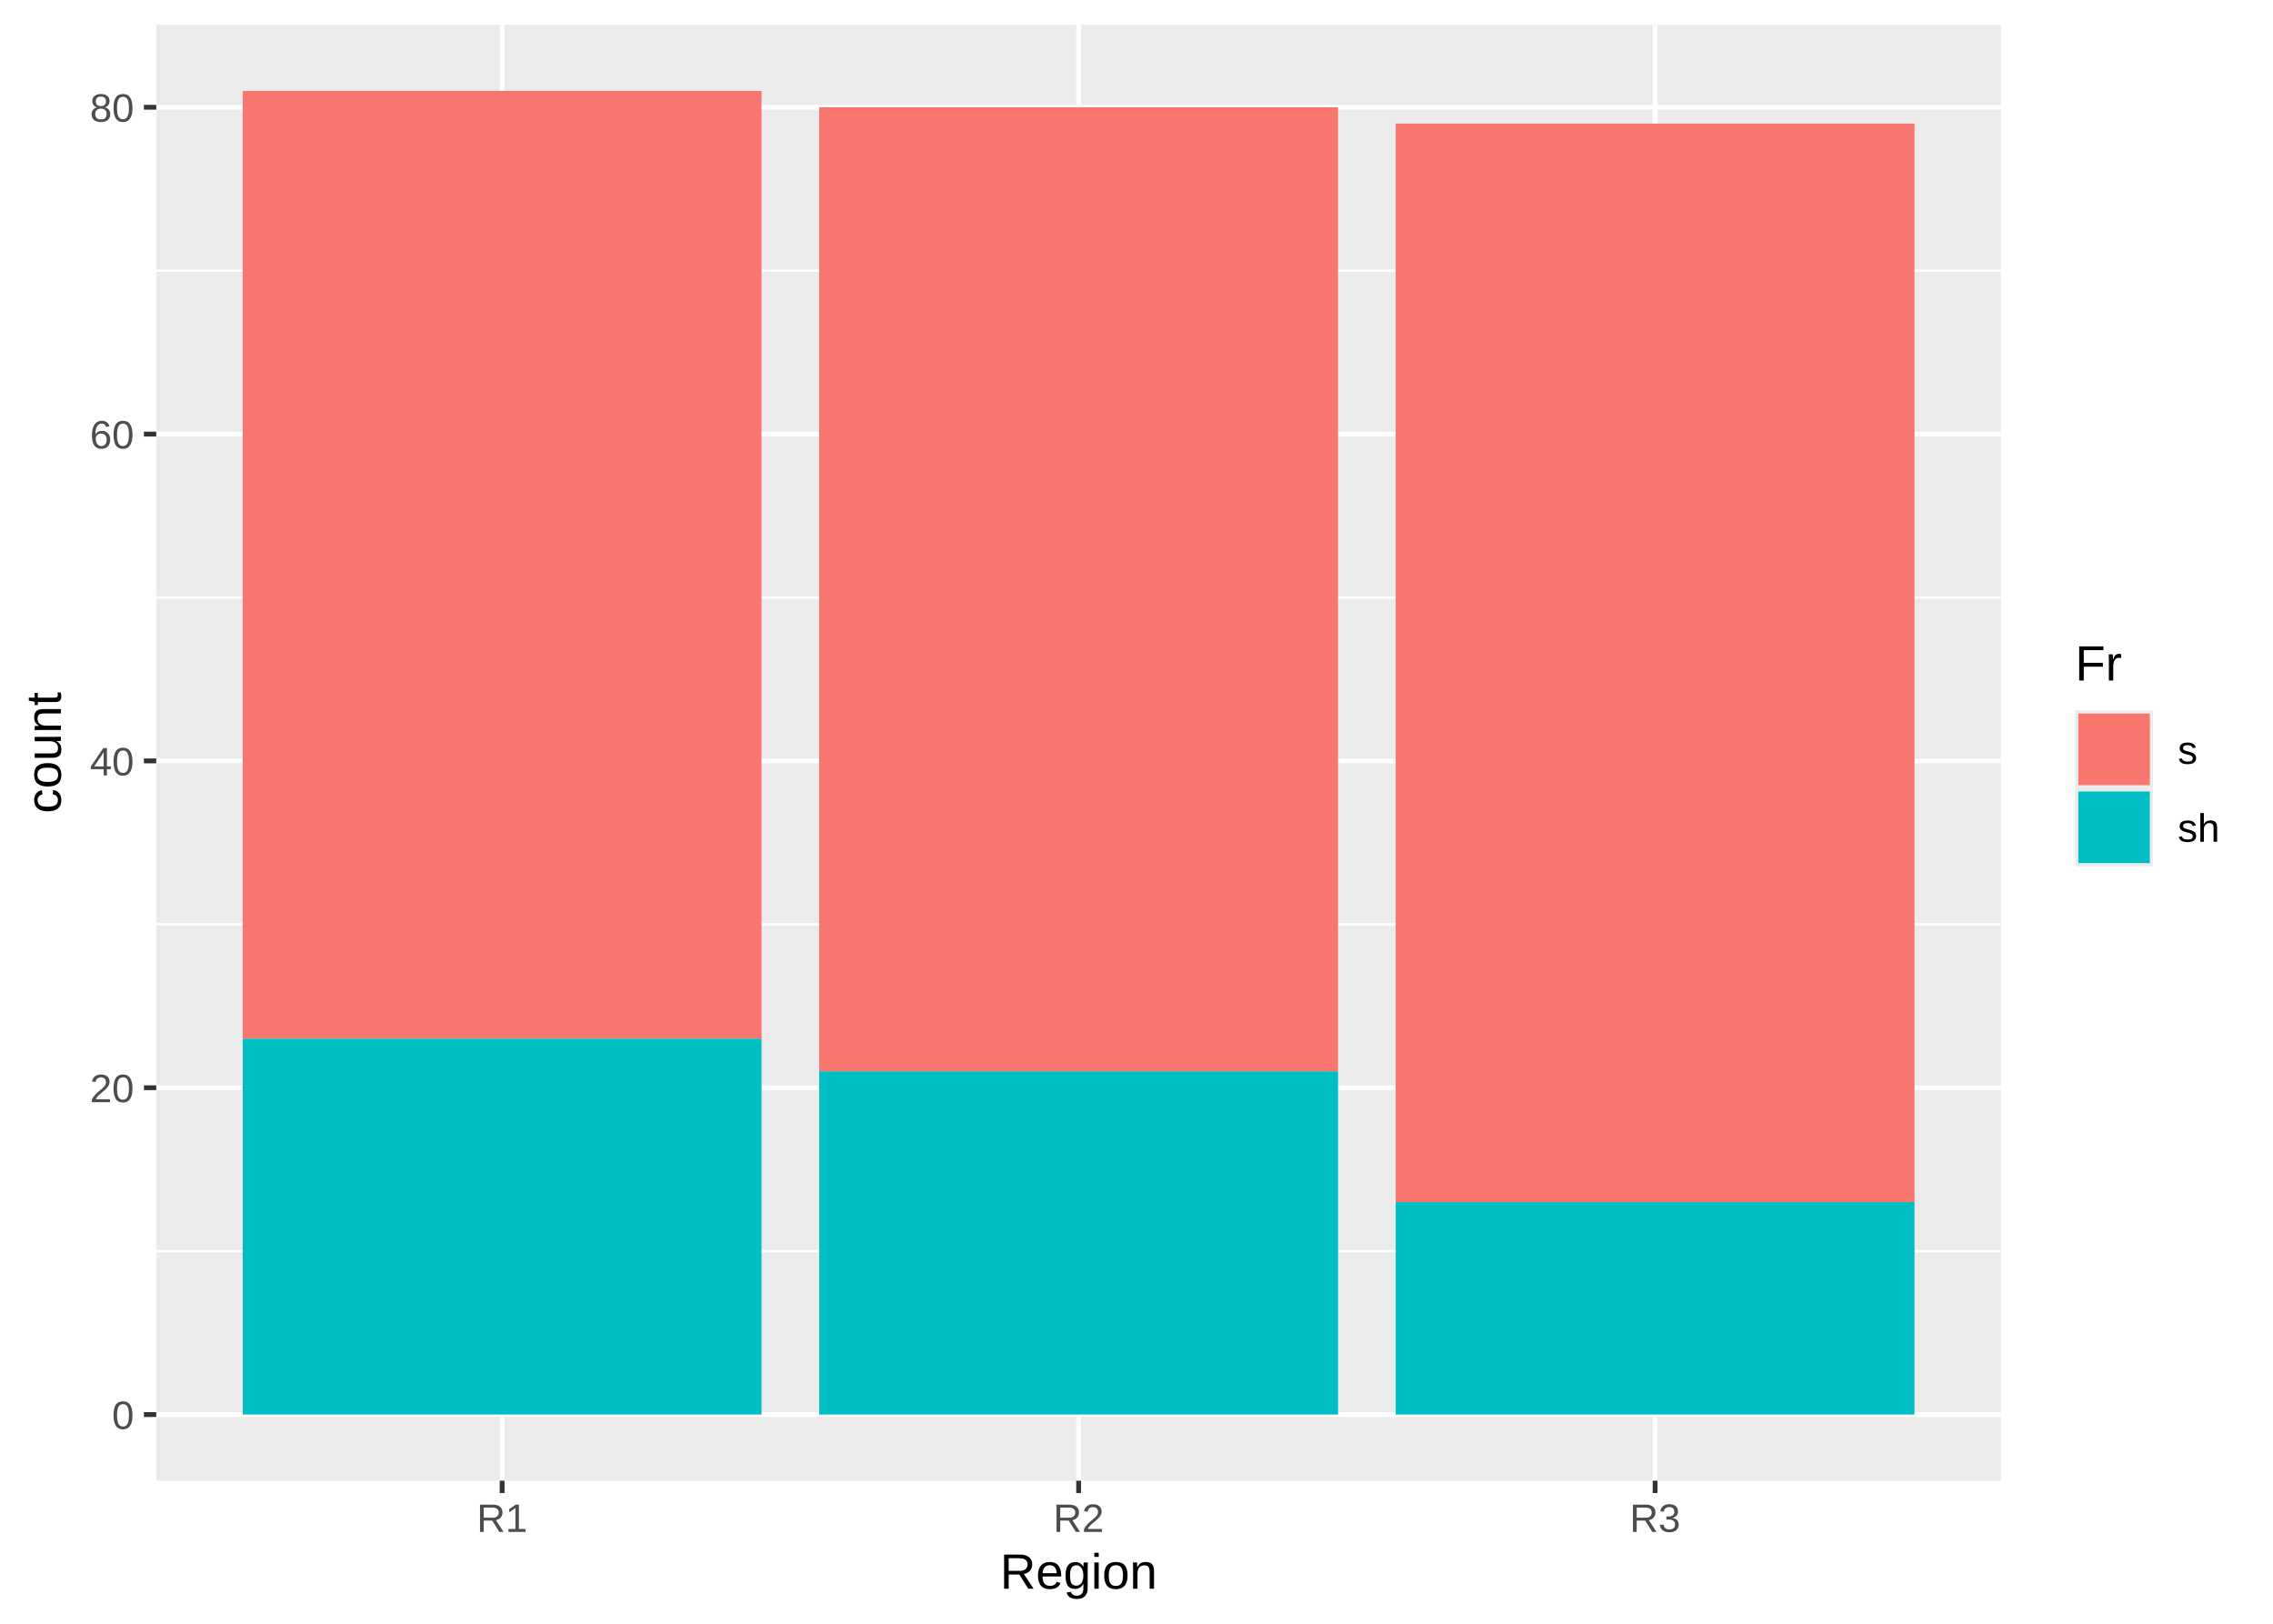
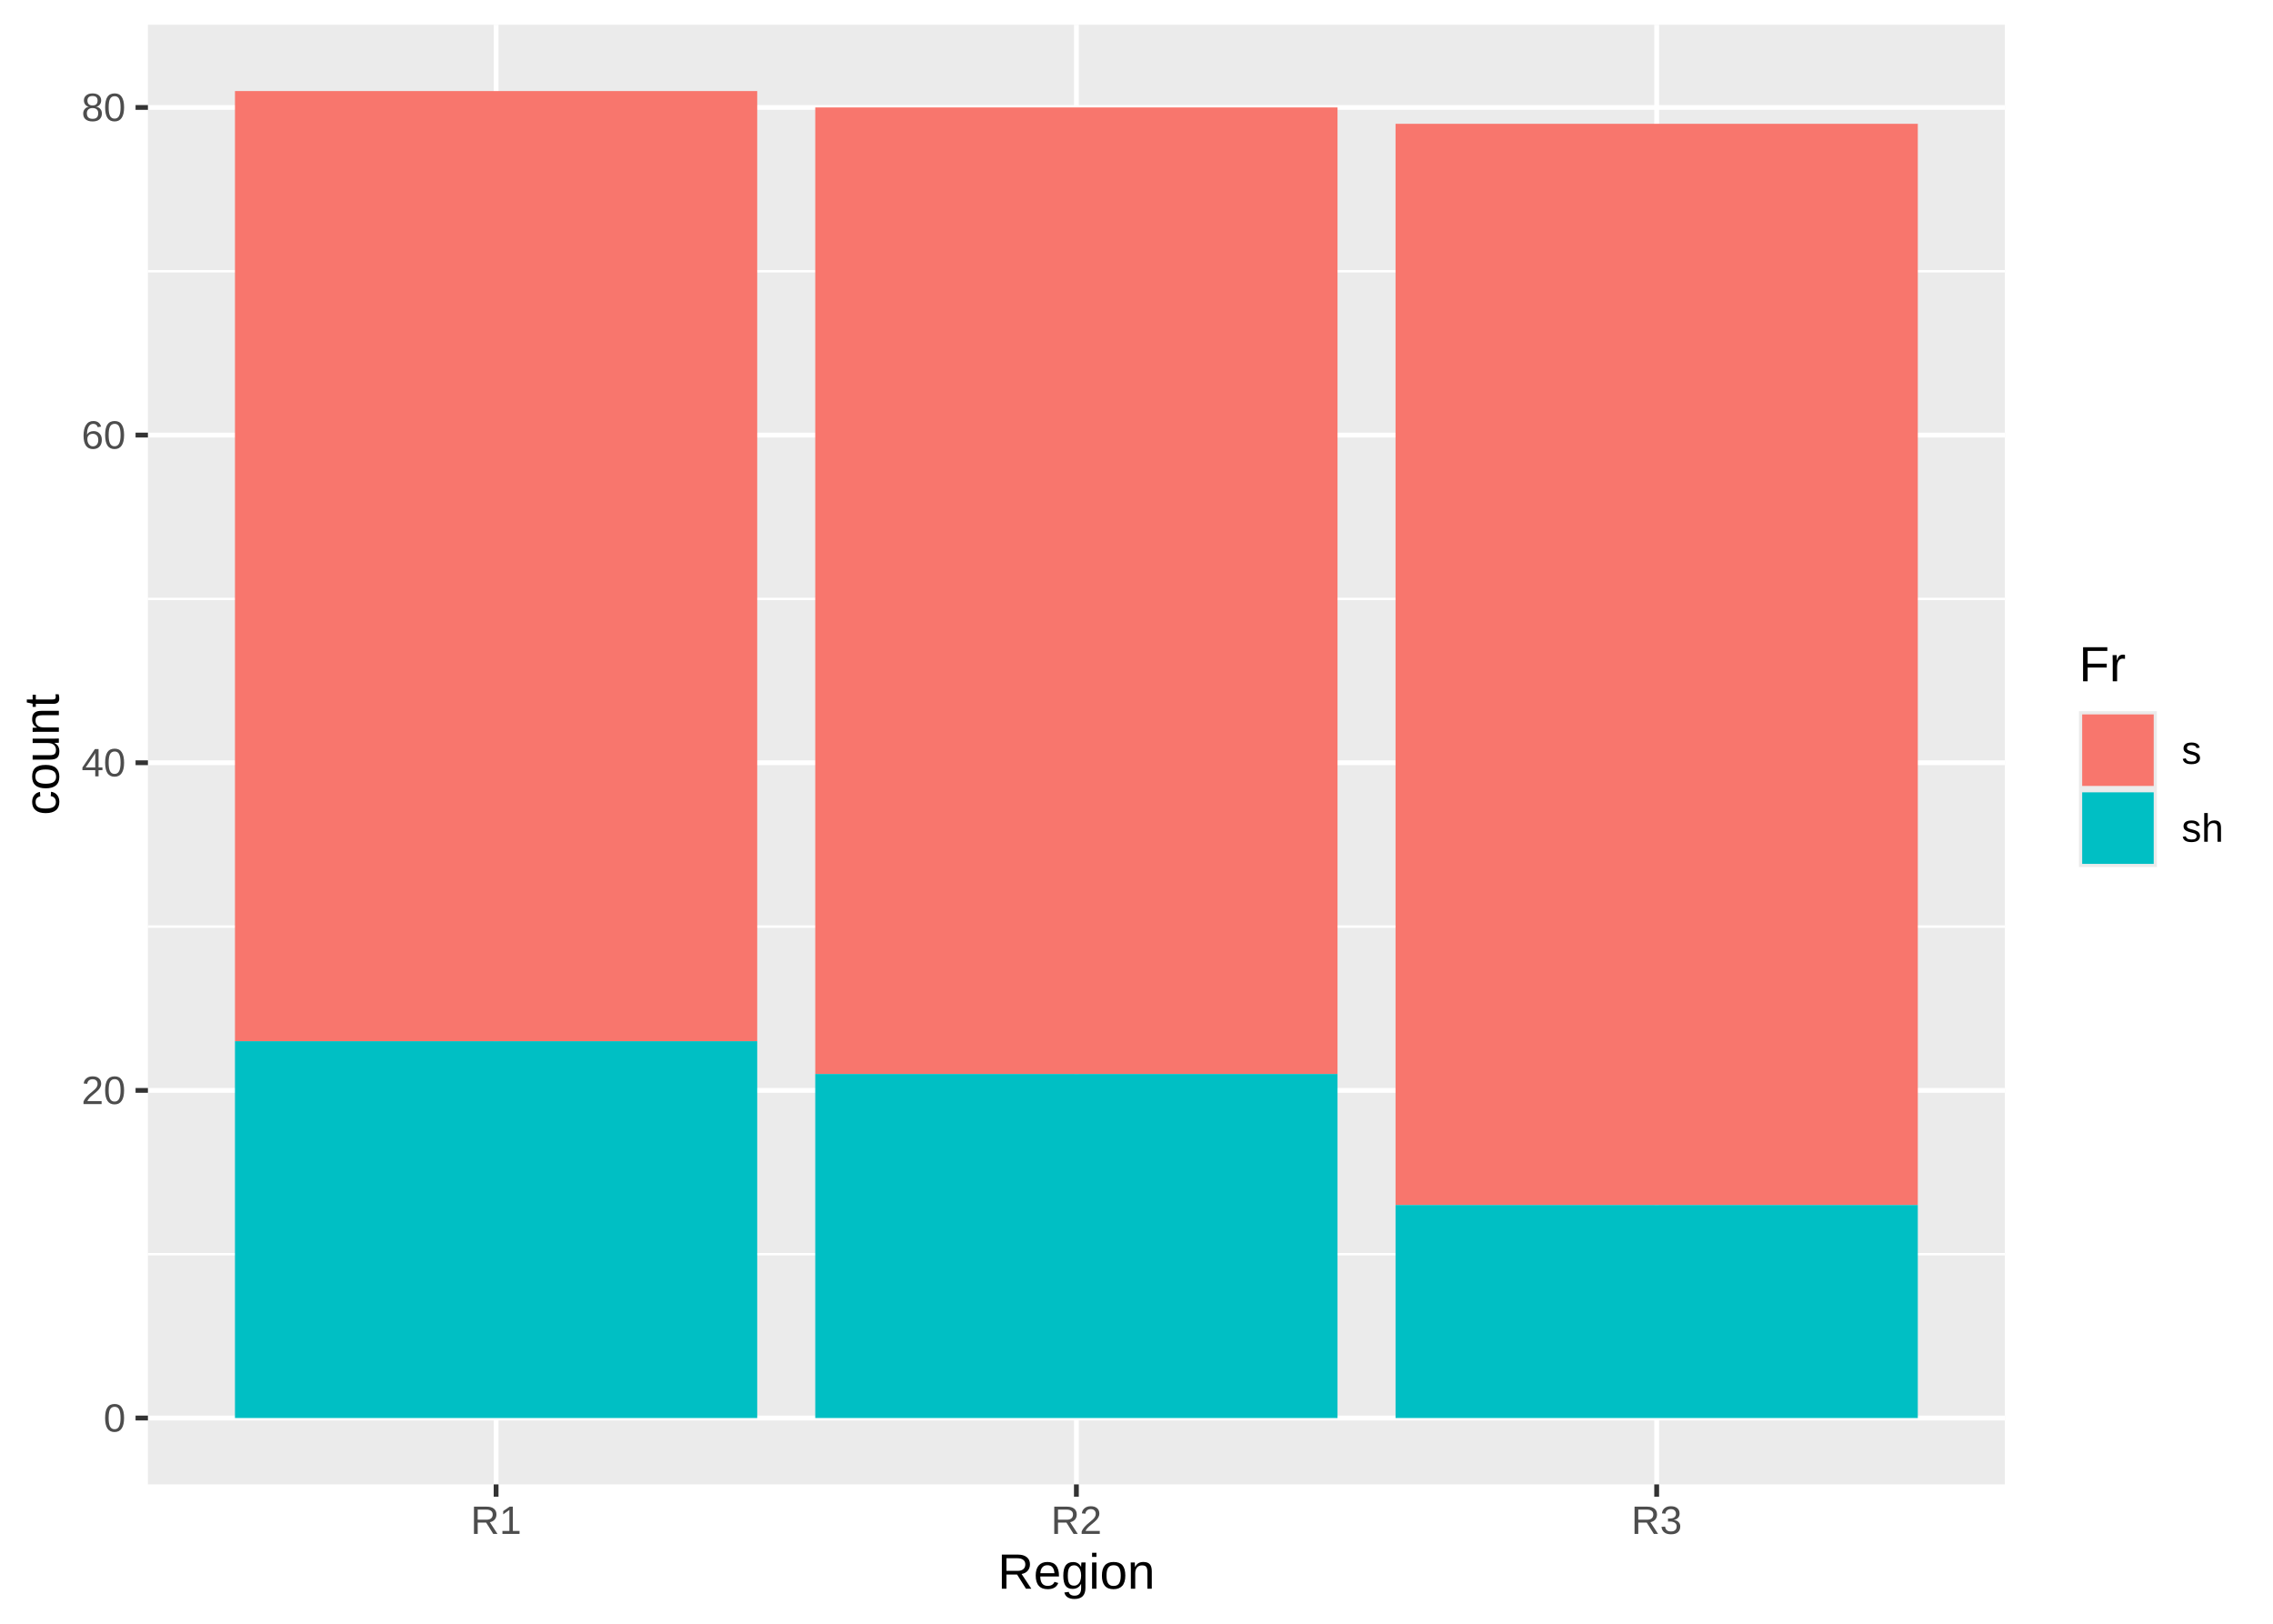
- <svg xmlns="http://www.w3.org/2000/svg" class="svglite" width="504.00pt" height="360.00pt" viewBox="0 0 504.00 360.00">
-   <defs>
-     <style type="text/css">
+ <svg xmlns="http://www.w3.org/2000/svg" width="504.00pt" height="360.00pt" viewBox="0 0 504.00 360.00">
+   <g class="svglite">
+     <defs>
+       <style type="text/css">
    .svglite line, .svglite polyline, .svglite polygon, .svglite path, .svglite rect, .svglite circle {
      fill: none;
      stroke: #000000;
      stroke-linecap: round;
      stroke-linejoin: round;
      stroke-miterlimit: 10.00;
    }
    .svglite text {
      white-space: pre;
    }
+     .svglite g.glyphgroup path {
+       fill: inherit;
+       stroke: none;
+     }
  </style>
-   </defs>
-   <rect width="100%" height="100%" style="stroke: none; fill: #FFFFFF;" />
-   <defs>
-     <clipPath id="cpMC4wMHw1MDQuMDB8MC4wMHwzNjAuMDA=">
-       <rect x="0.00" y="0.00" width="504.00" height="360.00" />
-     </clipPath>
-   </defs>
-   <g clip-path="url(#cpMC4wMHw1MDQuMDB8MC4wMHwzNjAuMDA=)">
-     <rect x="0.00" y="0.00" width="504.00" height="360.00" style="stroke-width: 1.07; stroke: #FFFFFF; fill: #FFFFFF;" />
-   </g>
-   <defs>
-     <clipPath id="cpMzQuNjV8NDQzLjY4fDUuNDh8MzI4LjI5">
-       <rect x="34.65" y="5.48" width="409.03" height="322.82" />
-     </clipPath>
-   </defs>
-   <g clip-path="url(#cpMzQuNjV8NDQzLjY4fDUuNDh8MzI4LjI5)">
-     <rect x="34.65" y="5.48" width="409.03" height="322.82" style="stroke-width: 1.07; stroke: none; fill: #EBEBEB;" />
-     <polyline points="34.65,277.39 443.68,277.39 " style="stroke-width: 0.53; stroke: #FFFFFF; stroke-linecap: butt;" />
-     <polyline points="34.65,204.93 443.68,204.93 " style="stroke-width: 0.53; stroke: #FFFFFF; stroke-linecap: butt;" />
-     <polyline points="34.65,132.47 443.68,132.47 " style="stroke-width: 0.53; stroke: #FFFFFF; stroke-linecap: butt;" />
-     <polyline points="34.65,60.01 443.68,60.01 " style="stroke-width: 0.53; stroke: #FFFFFF; stroke-linecap: butt;" />
-     <polyline points="34.65,313.62 443.68,313.62 " style="stroke-width: 1.07; stroke: #FFFFFF; stroke-linecap: butt;" />
-     <polyline points="34.65,241.16 443.68,241.16 " style="stroke-width: 1.07; stroke: #FFFFFF; stroke-linecap: butt;" />
-     <polyline points="34.65,168.70 443.68,168.70 " style="stroke-width: 1.07; stroke: #FFFFFF; stroke-linecap: butt;" />
-     <polyline points="34.65,96.24 443.68,96.24 " style="stroke-width: 1.07; stroke: #FFFFFF; stroke-linecap: butt;" />
-     <polyline points="34.65,23.78 443.68,23.78 " style="stroke-width: 1.07; stroke: #FFFFFF; stroke-linecap: butt;" />
-     <polyline points="111.34,328.29 111.34,5.48 " style="stroke-width: 1.07; stroke: #FFFFFF; stroke-linecap: butt;" />
-     <polyline points="239.17,328.29 239.17,5.48 " style="stroke-width: 1.07; stroke: #FFFFFF; stroke-linecap: butt;" />
-     <polyline points="366.99,328.29 366.99,5.48 " style="stroke-width: 1.07; stroke: #FFFFFF; stroke-linecap: butt;" />
-     <rect x="53.82" y="20.15" width="115.04" height="210.14" style="stroke-width: 1.07; stroke: none; stroke-linecap: butt; stroke-linejoin: miter; fill: #F8766D;" />
-     <rect x="53.82" y="230.29" width="115.04" height="83.33" style="stroke-width: 1.07; stroke: none; stroke-linecap: butt; stroke-linejoin: miter; fill: #00BFC4;" />
-     <rect x="181.65" y="23.78" width="115.04" height="213.76" style="stroke-width: 1.07; stroke: none; stroke-linecap: butt; stroke-linejoin: miter; fill: #F8766D;" />
-     <rect x="181.65" y="237.54" width="115.04" height="76.08" style="stroke-width: 1.07; stroke: none; stroke-linecap: butt; stroke-linejoin: miter; fill: #00BFC4;" />
-     <rect x="309.47" y="27.40" width="115.04" height="239.12" style="stroke-width: 1.07; stroke: none; stroke-linecap: butt; stroke-linejoin: miter; fill: #F8766D;" />
-     <rect x="309.47" y="266.52" width="115.04" height="47.10" style="stroke-width: 1.07; stroke: none; stroke-linecap: butt; stroke-linejoin: miter; fill: #00BFC4;" />
-   </g>
-   <g clip-path="url(#cpMC4wMHw1MDQuMDB8MC4wMHwzNjAuMDA=)">
-     <text x="29.72" y="316.83" text-anchor="end" style="font-size: 8.80px;fill: #4D4D4D; font-family: &quot;Arimo&quot;;" textLength="5.59px" lengthAdjust="spacingAndGlyphs">0</text>
-     <text x="29.72" y="244.37" text-anchor="end" style="font-size: 8.80px;fill: #4D4D4D; font-family: &quot;Arimo&quot;;" textLength="11.19px" lengthAdjust="spacingAndGlyphs">20</text>
-     <text x="29.72" y="171.91" text-anchor="end" style="font-size: 8.80px;fill: #4D4D4D; font-family: &quot;Arimo&quot;;" textLength="11.19px" lengthAdjust="spacingAndGlyphs">40</text>
-     <text x="29.72" y="99.44" text-anchor="end" style="font-size: 8.80px;fill: #4D4D4D; font-family: &quot;Arimo&quot;;" textLength="11.19px" lengthAdjust="spacingAndGlyphs">60</text>
-     <text x="29.72" y="26.98" text-anchor="end" style="font-size: 8.80px;fill: #4D4D4D; font-family: &quot;Arimo&quot;;" textLength="11.19px" lengthAdjust="spacingAndGlyphs">80</text>
-     <polyline points="31.91,313.62 34.65,313.62 " style="stroke-width: 1.07; stroke: #333333; stroke-linecap: butt;" />
-     <polyline points="31.91,241.16 34.65,241.16 " style="stroke-width: 1.07; stroke: #333333; stroke-linecap: butt;" />
-     <polyline points="31.91,168.70 34.65,168.70 " style="stroke-width: 1.07; stroke: #333333; stroke-linecap: butt;" />
-     <polyline points="31.91,96.24 34.65,96.24 " style="stroke-width: 1.07; stroke: #333333; stroke-linecap: butt;" />
-     <polyline points="31.91,23.78 34.65,23.78 " style="stroke-width: 1.07; stroke: #333333; stroke-linecap: butt;" />
-     <polyline points="111.34,331.03 111.34,328.29 " style="stroke-width: 1.07; stroke: #333333; stroke-linecap: butt;" />
-     <polyline points="239.17,331.03 239.17,328.29 " style="stroke-width: 1.07; stroke: #333333; stroke-linecap: butt;" />
-     <polyline points="366.99,331.03 366.99,328.29 " style="stroke-width: 1.07; stroke: #333333; stroke-linecap: butt;" />
-     <text x="111.34" y="339.64" text-anchor="middle" style="font-size: 8.80px;fill: #4D4D4D; font-family: &quot;Arimo&quot;;" textLength="11.71px" lengthAdjust="spacingAndGlyphs">R1</text>
-     <text x="239.17" y="339.64" text-anchor="middle" style="font-size: 8.80px;fill: #4D4D4D; font-family: &quot;Arimo&quot;;" textLength="11.71px" lengthAdjust="spacingAndGlyphs">R2</text>
-     <text x="366.99" y="339.64" text-anchor="middle" style="font-size: 8.80px;fill: #4D4D4D; font-family: &quot;Arimo&quot;;" textLength="11.71px" lengthAdjust="spacingAndGlyphs">R3</text>
-     <text x="239.17" y="352.23" text-anchor="middle" style="font-size: 11.00px; font-family: &quot;Arimo&quot;;" textLength="37.66px" lengthAdjust="spacingAndGlyphs">Region</text>
-     <text transform="translate(13.50,166.89) rotate(-90)" text-anchor="middle" style="font-size: 11.00px; font-family: &quot;Arimo&quot;;" textLength="31.03px" lengthAdjust="spacingAndGlyphs">count</text>
-     <rect x="454.64" y="136.23" width="43.88" height="61.31" style="stroke-width: 1.07; stroke: none; fill: #FFFFFF;" />
-     <text x="460.12" y="150.88" style="font-size: 11.00px; font-family: &quot;Arimo&quot;;" textLength="10.05px" lengthAdjust="spacingAndGlyphs">Fr</text>
-     <rect x="460.12" y="157.50" width="17.28" height="17.28" style="stroke-width: 1.07; stroke: none; fill: #EBEBEB;" />
-     <rect x="460.83" y="158.21" width="15.86" height="15.86" style="stroke-width: 1.07; stroke: none; stroke-linecap: butt; stroke-linejoin: miter; fill: #F8766D;" />
-     <rect x="460.12" y="174.78" width="17.28" height="17.28" style="stroke-width: 1.07; stroke: none; fill: #EBEBEB;" />
-     <rect x="460.83" y="175.49" width="15.86" height="15.86" style="stroke-width: 1.07; stroke: none; stroke-linecap: butt; stroke-linejoin: miter; fill: #00BFC4;" />
-     <text x="482.88" y="169.35" style="font-size: 8.80px; font-family: &quot;Arimo&quot;;" textLength="4.59px" lengthAdjust="spacingAndGlyphs">s</text>
-     <text x="482.88" y="186.63" style="font-size: 8.80px; font-family: &quot;Arimo&quot;;" textLength="10.16px" lengthAdjust="spacingAndGlyphs">sh</text>
+     </defs>
+     <rect width="100%" height="100%" style="stroke: none; fill: #FFFFFF;" />
+     <defs>
+       <clipPath id="cpMC4wMHw1MDQuMDB8MC4wMHwzNjAuMDA=">
+         <rect x="0.00" y="0.00" width="504.00" height="360.00" />
+       </clipPath>
+     </defs>
+     <g clip-path="url(#cpMC4wMHw1MDQuMDB8MC4wMHwzNjAuMDA=)">
+       <rect x="0.00" y="0.00" width="504.00" height="360.00" style="stroke-width: 1.07; stroke: #FFFFFF; fill: #FFFFFF;" />
+     </g>
+     <defs>
+       <clipPath id="cpMzIuODB8NDQ0LjU1fDUuNDh8MzI5LjEw">
+         <rect x="32.80" y="5.48" width="411.75" height="323.62" />
+       </clipPath>
+     </defs>
+     <g clip-path="url(#cpMzIuODB8NDQ0LjU1fDUuNDh8MzI5LjEw)">
+       <rect x="32.80" y="5.48" width="411.75" height="323.62" style="stroke-width: 1.07; stroke: none; fill: #EBEBEB;" />
+       <polyline points="32.80,278.07 444.55,278.07 " style="stroke-width: 0.53; stroke: #FFFFFF; stroke-linecap: butt;" />
+       <polyline points="32.80,205.43 444.55,205.43 " style="stroke-width: 0.53; stroke: #FFFFFF; stroke-linecap: butt;" />
+       <polyline points="32.80,132.79 444.55,132.79 " style="stroke-width: 0.53; stroke: #FFFFFF; stroke-linecap: butt;" />
+       <polyline points="32.80,60.14 444.55,60.14 " style="stroke-width: 0.53; stroke: #FFFFFF; stroke-linecap: butt;" />
+       <polyline points="32.80,314.39 444.55,314.39 " style="stroke-width: 1.07; stroke: #FFFFFF; stroke-linecap: butt;" />
+       <polyline points="32.80,241.75 444.55,241.75 " style="stroke-width: 1.07; stroke: #FFFFFF; stroke-linecap: butt;" />
+       <polyline points="32.80,169.11 444.55,169.11 " style="stroke-width: 1.07; stroke: #FFFFFF; stroke-linecap: butt;" />
+       <polyline points="32.80,96.46 444.55,96.46 " style="stroke-width: 1.07; stroke: #FFFFFF; stroke-linecap: butt;" />
+       <polyline points="32.80,23.82 444.55,23.82 " style="stroke-width: 1.07; stroke: #FFFFFF; stroke-linecap: butt;" />
+       <polyline points="110.00,329.10 110.00,5.48 " style="stroke-width: 1.07; stroke: #FFFFFF; stroke-linecap: butt;" />
+       <polyline points="238.67,329.10 238.67,5.48 " style="stroke-width: 1.07; stroke: #FFFFFF; stroke-linecap: butt;" />
+       <polyline points="367.34,329.10 367.34,5.48 " style="stroke-width: 1.07; stroke: #FFFFFF; stroke-linecap: butt;" />
+       <rect x="52.10" y="20.19" width="115.80" height="210.66" style="stroke-width: 1.07; stroke: none; stroke-linecap: butt; stroke-linejoin: miter; fill: #F8766D;" />
+       <rect x="52.10" y="230.85" width="115.80" height="83.54" style="stroke-width: 1.07; stroke: none; stroke-linecap: butt; stroke-linejoin: miter; fill: #00BFC4;" />
+       <rect x="180.77" y="23.82" width="115.80" height="214.30" style="stroke-width: 1.07; stroke: none; stroke-linecap: butt; stroke-linejoin: miter; fill: #F8766D;" />
+       <rect x="180.77" y="238.12" width="115.80" height="76.27" style="stroke-width: 1.07; stroke: none; stroke-linecap: butt; stroke-linejoin: miter; fill: #00BFC4;" />
+       <rect x="309.44" y="27.45" width="115.80" height="239.72" style="stroke-width: 1.07; stroke: none; stroke-linecap: butt; stroke-linejoin: miter; fill: #F8766D;" />
+       <rect x="309.44" y="267.17" width="115.80" height="47.22" style="stroke-width: 1.07; stroke: none; stroke-linecap: butt; stroke-linejoin: miter; fill: #00BFC4;" />
+     </g>
+     <g clip-path="url(#cpMC4wMHw1MDQuMDB8MC4wMHwzNjAuMDA=)">
+       <text x="27.86" y="317.42" text-anchor="end" style="font-size: 8.80px;fill: #4D4D4D; font-family: &quot;Arimo&quot;;" textLength="4.89px" lengthAdjust="spacingAndGlyphs">0</text>
+       <text x="27.86" y="244.78" text-anchor="end" style="font-size: 8.80px;fill: #4D4D4D; font-family: &quot;Arimo&quot;;" textLength="9.78px" lengthAdjust="spacingAndGlyphs">20</text>
+       <text x="27.86" y="172.13" text-anchor="end" style="font-size: 8.80px;fill: #4D4D4D; font-family: &quot;Arimo&quot;;" textLength="9.78px" lengthAdjust="spacingAndGlyphs">40</text>
+       <text x="27.86" y="99.49" text-anchor="end" style="font-size: 8.80px;fill: #4D4D4D; font-family: &quot;Arimo&quot;;" textLength="9.78px" lengthAdjust="spacingAndGlyphs">60</text>
+       <text x="27.86" y="26.85" text-anchor="end" style="font-size: 8.80px;fill: #4D4D4D; font-family: &quot;Arimo&quot;;" textLength="9.78px" lengthAdjust="spacingAndGlyphs">80</text>
+       <polyline points="30.06,314.39 32.80,314.39 " style="stroke-width: 1.07; stroke: #333333; stroke-linecap: butt;" />
+       <polyline points="30.06,241.75 32.80,241.75 " style="stroke-width: 1.07; stroke: #333333; stroke-linecap: butt;" />
+       <polyline points="30.06,169.11 32.80,169.11 " style="stroke-width: 1.07; stroke: #333333; stroke-linecap: butt;" />
+       <polyline points="30.06,96.46 32.80,96.46 " style="stroke-width: 1.07; stroke: #333333; stroke-linecap: butt;" />
+       <polyline points="30.06,23.82 32.80,23.82 " style="stroke-width: 1.07; stroke: #333333; stroke-linecap: butt;" />
+       <polyline points="110.00,331.84 110.00,329.10 " style="stroke-width: 1.07; stroke: #333333; stroke-linecap: butt;" />
+       <polyline points="238.67,331.84 238.67,329.10 " style="stroke-width: 1.07; stroke: #333333; stroke-linecap: butt;" />
+       <polyline points="367.34,331.84 367.34,329.10 " style="stroke-width: 1.07; stroke: #333333; stroke-linecap: butt;" />
+       <text x="110.00" y="340.09" text-anchor="middle" style="font-size: 8.80px;fill: #4D4D4D; font-family: &quot;Arimo&quot;;" textLength="11.25px" lengthAdjust="spacingAndGlyphs">R1</text>
+       <text x="238.67" y="340.09" text-anchor="middle" style="font-size: 8.80px;fill: #4D4D4D; font-family: &quot;Arimo&quot;;" textLength="11.25px" lengthAdjust="spacingAndGlyphs">R2</text>
+       <text x="367.34" y="340.09" text-anchor="middle" style="font-size: 8.80px;fill: #4D4D4D; font-family: &quot;Arimo&quot;;" textLength="11.25px" lengthAdjust="spacingAndGlyphs">R3</text>
+       <text x="238.67" y="352.23" text-anchor="middle" style="font-size: 11.00px; font-family: &quot;Arimo&quot;;" textLength="34.88px" lengthAdjust="spacingAndGlyphs">Region</text>
+       <text transform="translate(13.05,167.29) rotate(-90)" text-anchor="middle" style="font-size: 11.00px; font-family: &quot;Arimo&quot;;" textLength="26.94px" lengthAdjust="spacingAndGlyphs">count</text>
+       <rect x="455.51" y="136.86" width="43.02" height="60.86" style="stroke-width: 1.07; stroke: none; fill: #FFFFFF;" />
+       <text x="460.98" y="151.06" style="font-size: 11.00px; font-family: &quot;Arimo&quot;;" textLength="10.38px" lengthAdjust="spacingAndGlyphs">Fr</text>
+       <rect x="460.98" y="157.68" width="17.28" height="17.28" style="stroke-width: 1.07; stroke: none; fill: #EBEBEB;" />
+       <rect x="461.69" y="158.39" width="15.86" height="15.86" style="stroke-width: 1.07; stroke: none; stroke-linecap: butt; stroke-linejoin: miter; fill: #F8766D;" />
+       <rect x="460.98" y="174.96" width="17.28" height="17.28" style="stroke-width: 1.07; stroke: none; fill: #EBEBEB;" />
+       <rect x="461.69" y="175.67" width="15.86" height="15.86" style="stroke-width: 1.07; stroke: none; stroke-linecap: butt; stroke-linejoin: miter; fill: #00BFC4;" />
+       <text x="483.74" y="169.35" style="font-size: 8.80px; font-family: &quot;Arimo&quot;;" textLength="4.41px" lengthAdjust="spacingAndGlyphs">s</text>
+       <text x="483.74" y="186.63" style="font-size: 8.80px; font-family: &quot;Arimo&quot;;" textLength="9.30px" lengthAdjust="spacingAndGlyphs">sh</text>
+     </g>
  </g>
</svg>
